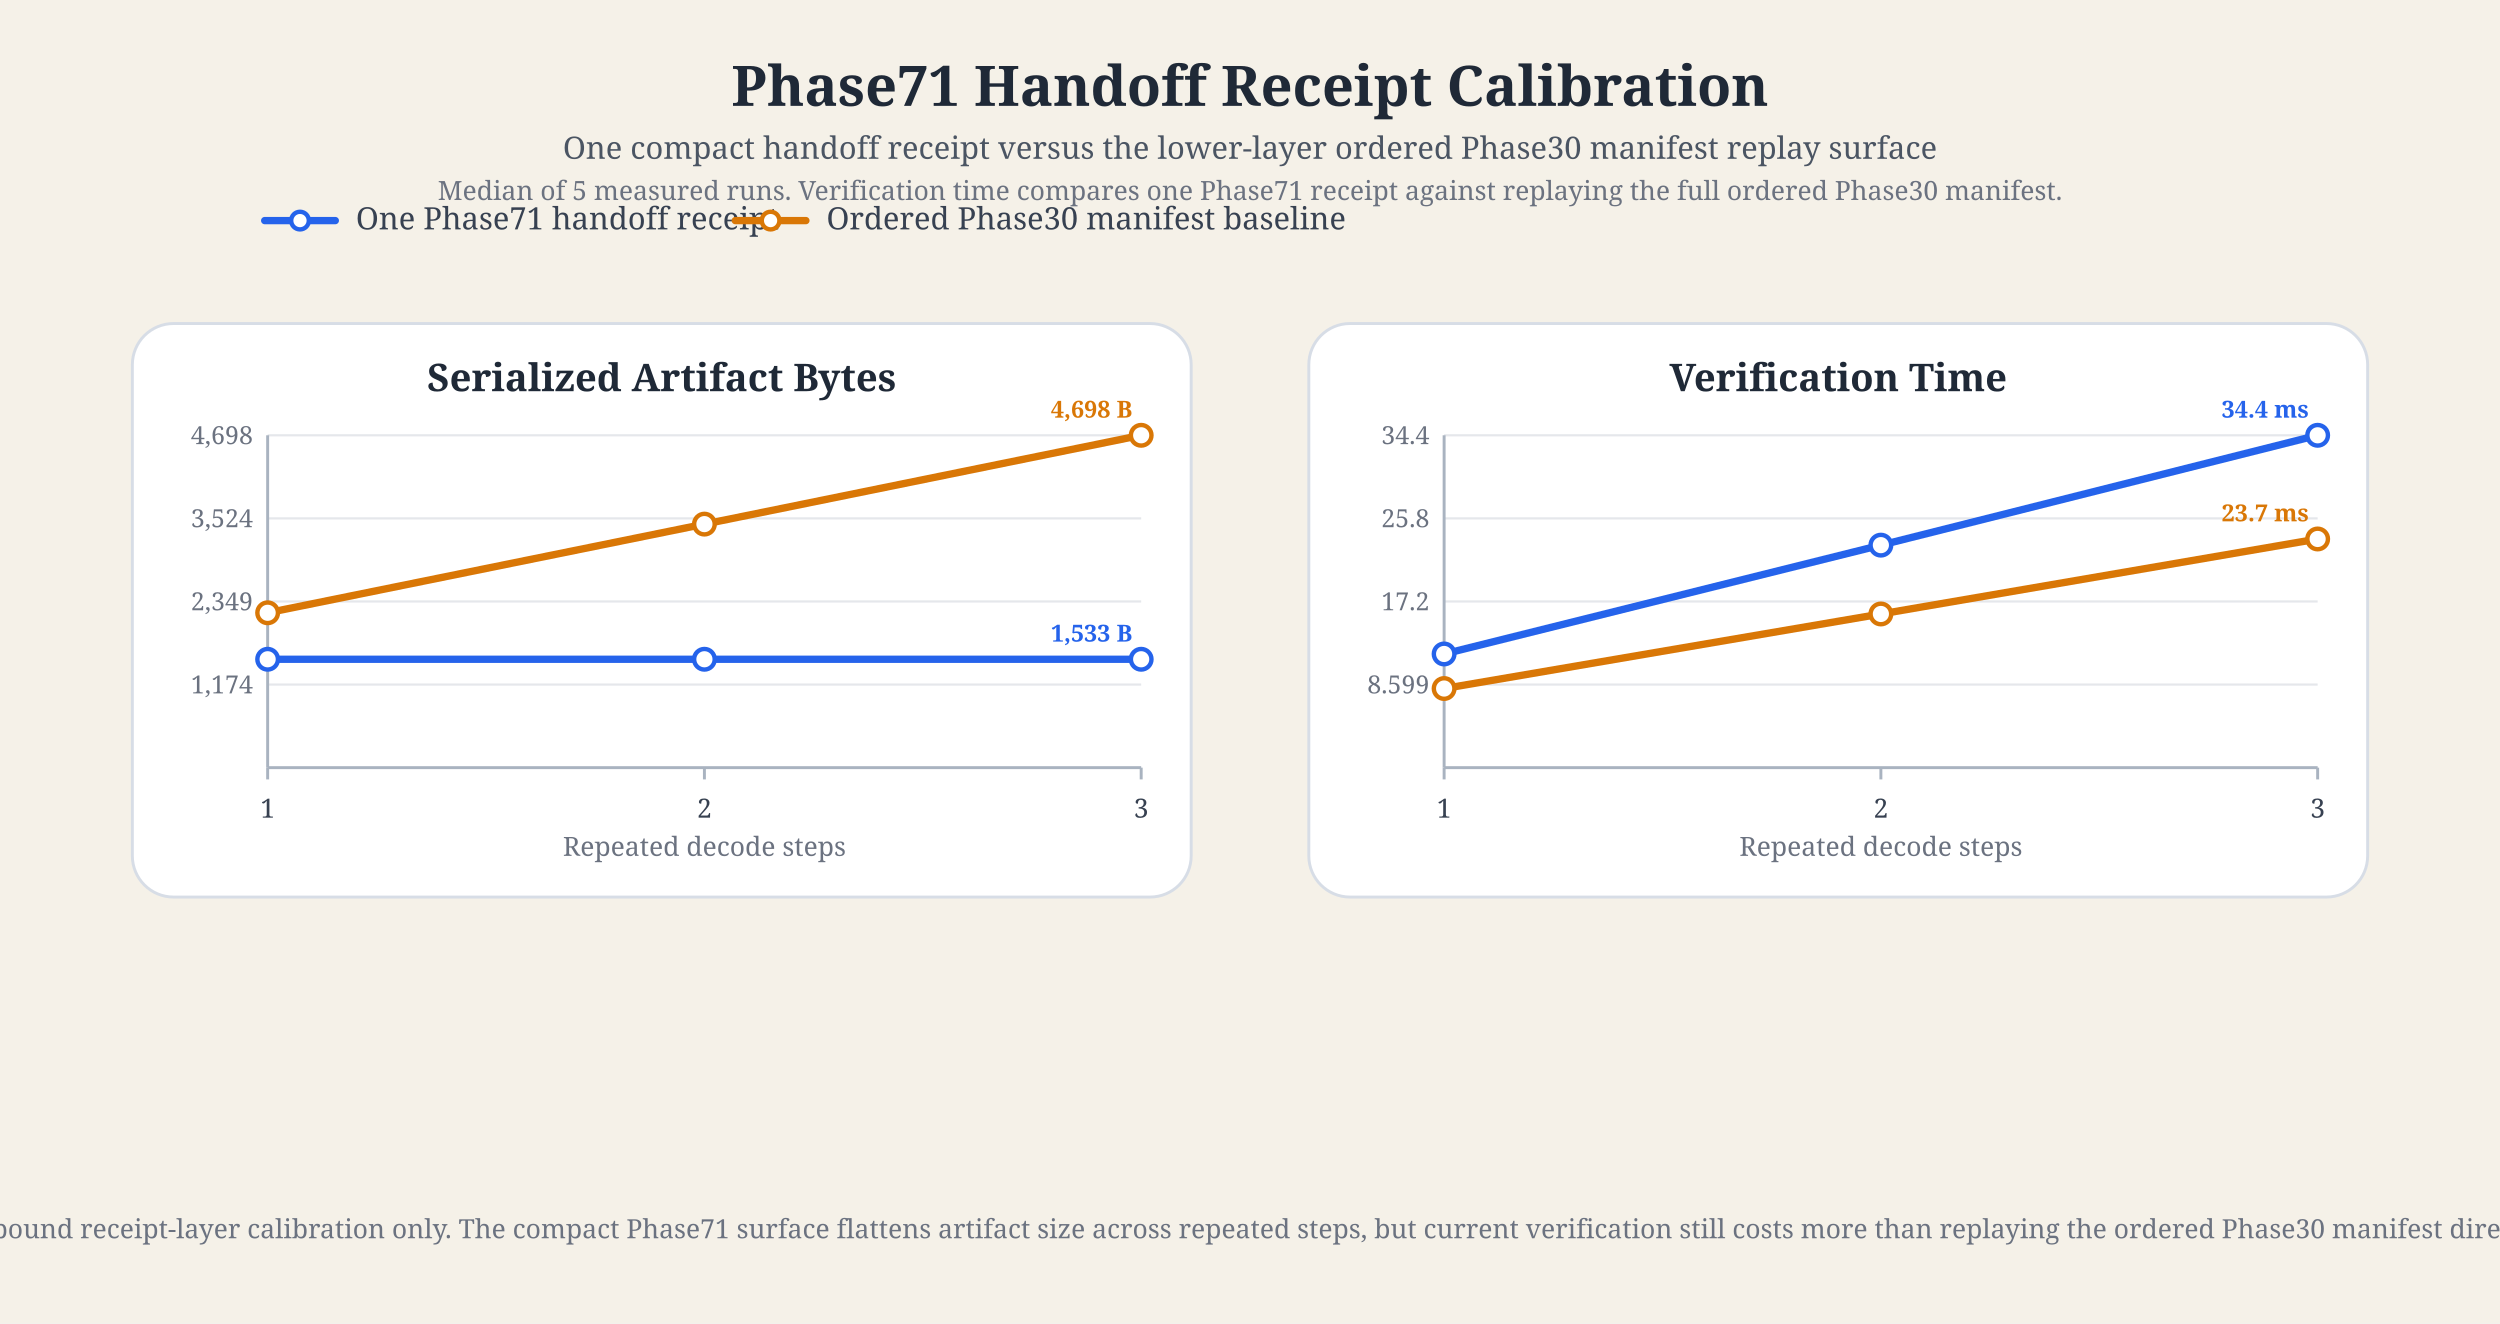
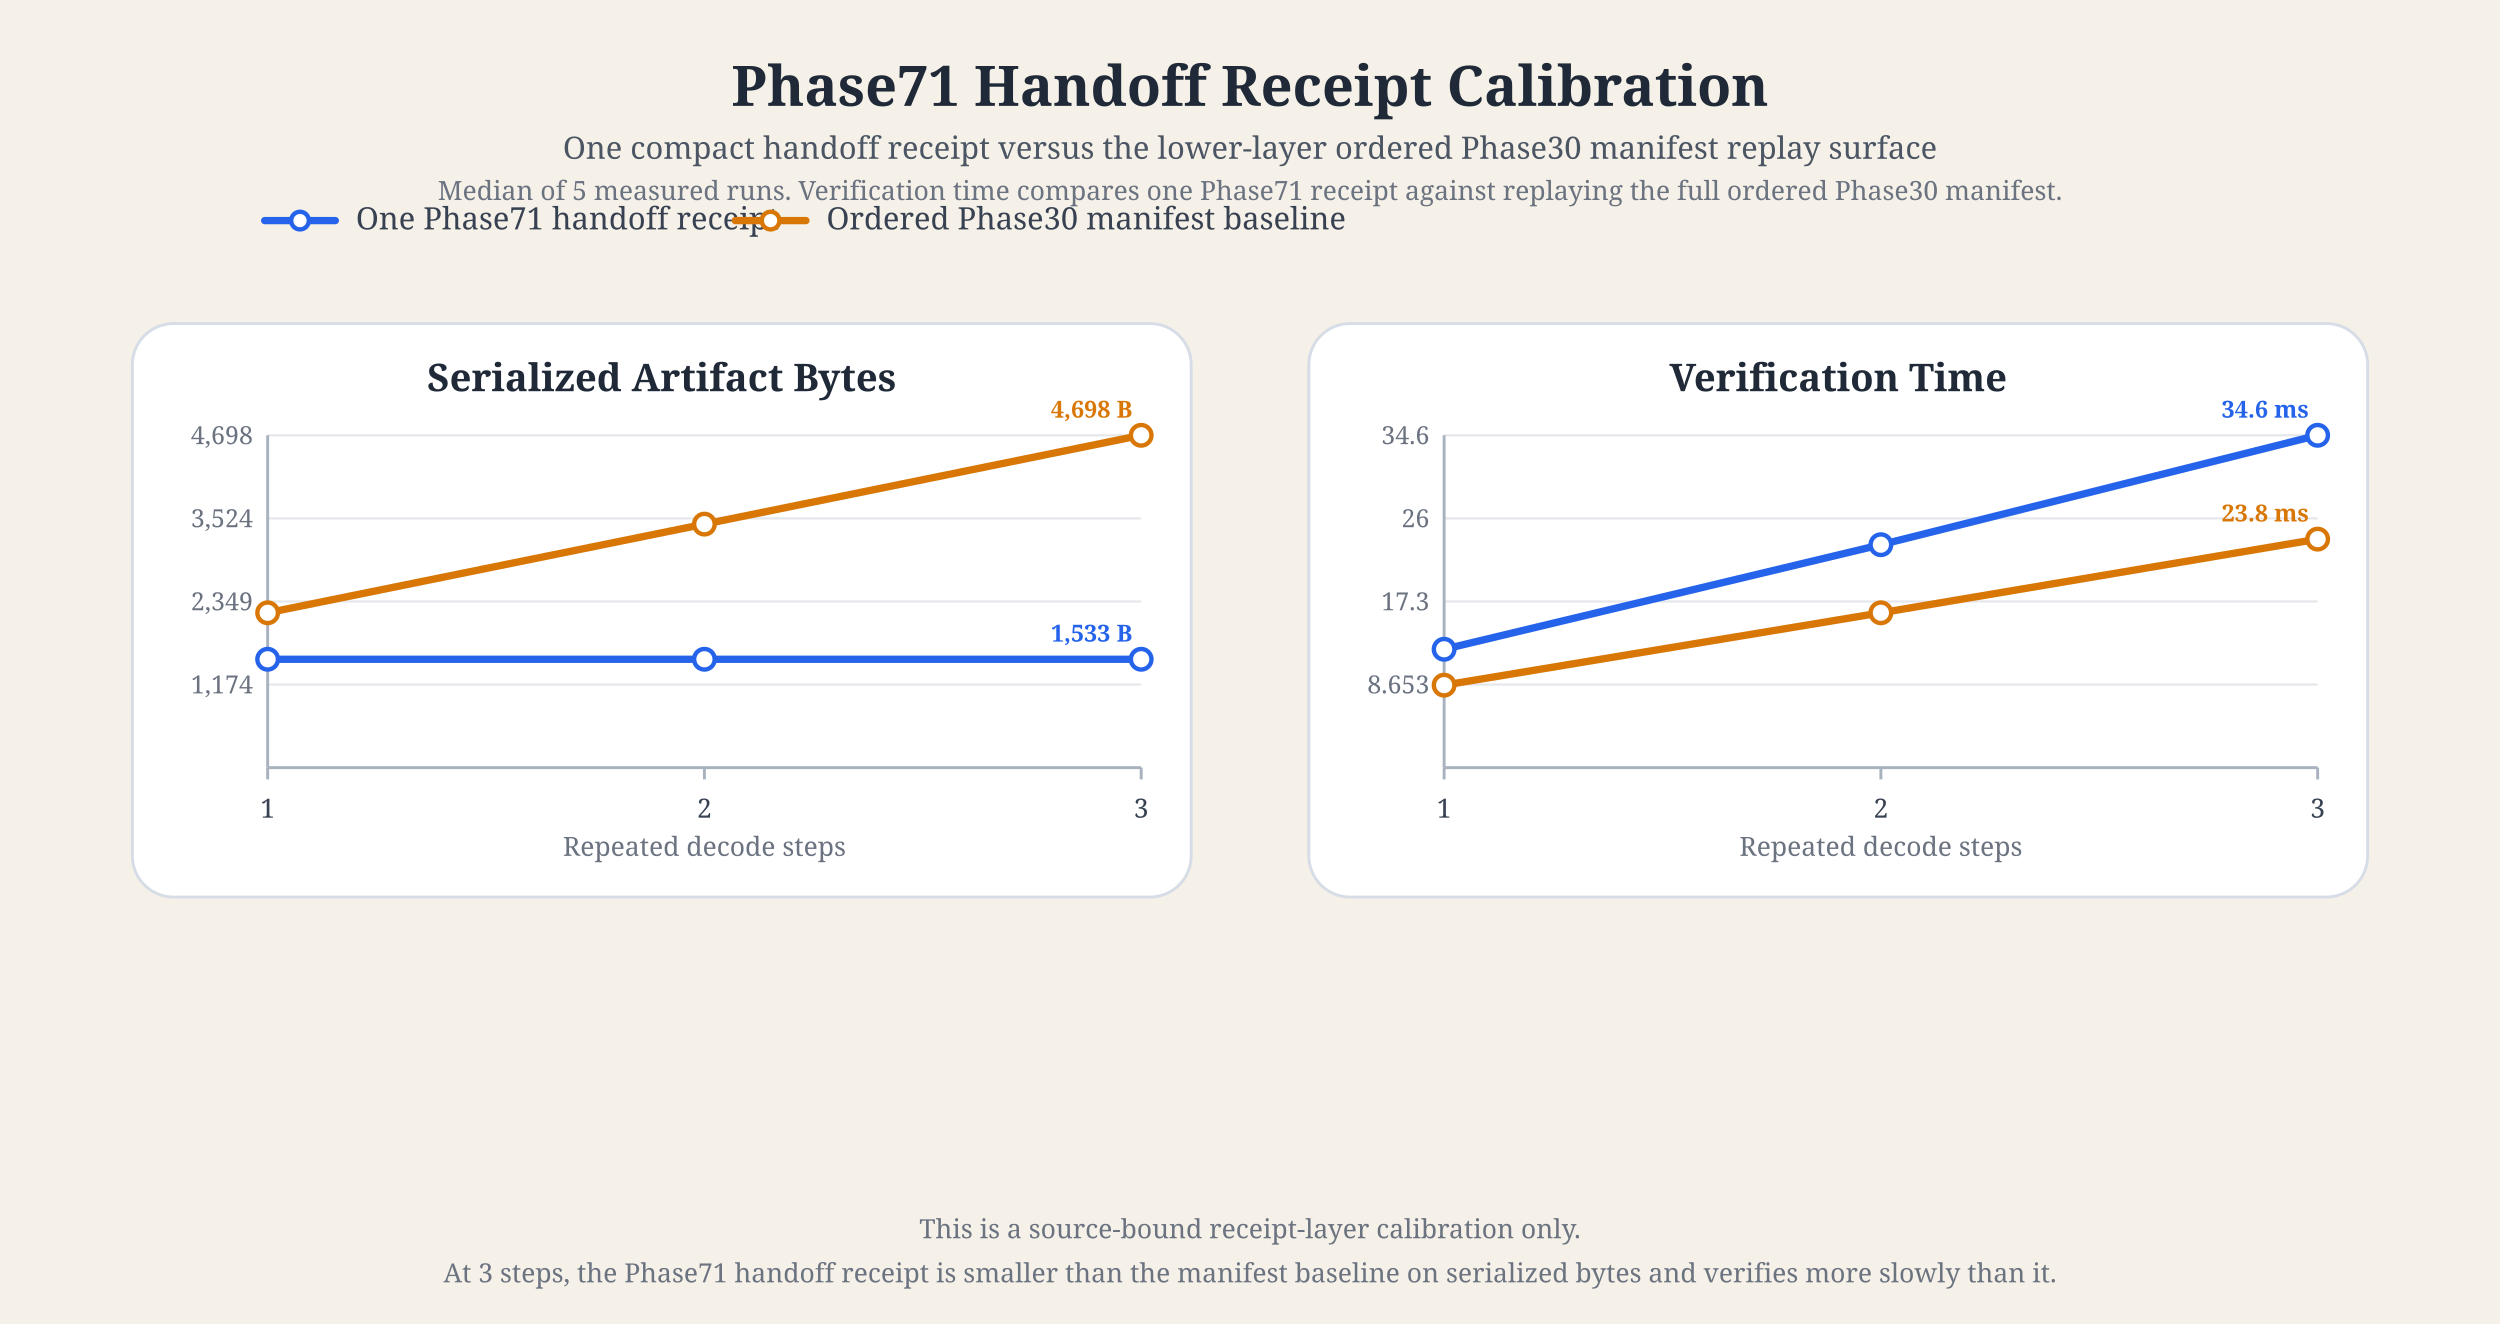
<svg xmlns="http://www.w3.org/2000/svg" width="1700" height="900" viewBox="0 0 1700 900">
  <rect width="100%" height="100%" fill="#F5F1E8" />
  <text x="850.0" y="72.0" text-anchor="middle" font-family="STIX Two Text, Georgia, serif" font-size="38" font-weight="700" fill="#1F2937">Phase71 Handoff Receipt Calibration</text>
  <text x="850.0" y="108.0" text-anchor="middle" font-family="STIX Two Text, Georgia, serif" font-size="21" font-weight="400" fill="#4B5563">One compact handoff receipt versus the lower-layer ordered Phase30 manifest replay surface</text>
  <text x="850.0" y="136.0" text-anchor="middle" font-family="STIX Two Text, Georgia, serif" font-size="18" font-weight="400" fill="#6B7280">Median of 5 measured runs. Verification time compares one Phase71 receipt against replaying the full ordered Phase30 manifest.</text>
  <line x1="180" y1="150" x2="228" y2="150" stroke="#2563EB" stroke-width="5" stroke-linecap="round" />
  <circle cx="204" cy="150" r="6" fill="white" stroke="#2563EB" stroke-width="3" />
  <text x="242.0" y="156.0" text-anchor="start" font-family="STIX Two Text, Georgia, serif" font-size="21" font-weight="400" fill="#374151">One Phase71 handoff receipt</text>
  <line x1="500" y1="150" x2="548" y2="150" stroke="#D97706" stroke-width="5" stroke-linecap="round" />
  <circle cx="524" cy="150" r="6" fill="white" stroke="#D97706" stroke-width="3" />
  <text x="562.0" y="156.0" text-anchor="start" font-family="STIX Two Text, Georgia, serif" font-size="21" font-weight="400" fill="#374151">Ordered Phase30 manifest baseline</text>
  <rect x="90" y="220" width="720" height="390" rx="28" fill="white" stroke="#D7DDE6" stroke-width="2" />
  <text x="450.0" y="266.0" text-anchor="middle" font-family="STIX Two Text, Georgia, serif" font-size="26" font-weight="600" fill="#1F2937">Serialized Artifact Bytes</text>
  <line x1="182.0" y1="465.5" x2="776.0" y2="465.5" stroke="#E5E7EB" stroke-width="1.5" />
  <text x="172.0" y="471.5" text-anchor="end" font-family="STIX Two Text, Georgia, serif" font-size="17" font-weight="400" fill="#6B7280">1,174</text>
  <line x1="182.0" y1="409.0" x2="776.0" y2="409.0" stroke="#E5E7EB" stroke-width="1.5" />
  <text x="172.0" y="415.0" text-anchor="end" font-family="STIX Two Text, Georgia, serif" font-size="17" font-weight="400" fill="#6B7280">2,349</text>
  <line x1="182.0" y1="352.5" x2="776.0" y2="352.5" stroke="#E5E7EB" stroke-width="1.5" />
  <text x="172.0" y="358.5" text-anchor="end" font-family="STIX Two Text, Georgia, serif" font-size="17" font-weight="400" fill="#6B7280">3,524</text>
  <line x1="182.0" y1="296.0" x2="776.0" y2="296.0" stroke="#E5E7EB" stroke-width="1.5" />
  <text x="172.0" y="302.0" text-anchor="end" font-family="STIX Two Text, Georgia, serif" font-size="17" font-weight="400" fill="#6B7280">4,698</text>
  <line x1="182.0" y1="522.0" x2="776.0" y2="522.0" stroke="#A9B3C0" stroke-width="2" />
  <line x1="182.0" y1="296.0" x2="182.0" y2="522.0" stroke="#A9B3C0" stroke-width="2" />
  <line x1="182.0" y1="522.0" x2="182.0" y2="530.0" stroke="#A9B3C0" stroke-width="2" />
  <text x="182.0" y="556.0" text-anchor="middle" font-family="STIX Two Text, Georgia, serif" font-size="18" font-weight="400" fill="#374151">1</text>
  <line x1="479.0" y1="522.0" x2="479.0" y2="530.0" stroke="#A9B3C0" stroke-width="2" />
  <text x="479.0" y="556.0" text-anchor="middle" font-family="STIX Two Text, Georgia, serif" font-size="18" font-weight="400" fill="#374151">2</text>
  <line x1="776.0" y1="522.0" x2="776.0" y2="530.0" stroke="#A9B3C0" stroke-width="2" />
  <text x="776.0" y="556.0" text-anchor="middle" font-family="STIX Two Text, Georgia, serif" font-size="18" font-weight="400" fill="#374151">3</text>
  <text x="479.0" y="582.0" text-anchor="middle" font-family="STIX Two Text, Georgia, serif" font-size="18" font-weight="400" fill="#6B7280">Repeated decode steps</text>
  <path d="M 182.0 448.3 L 479.0 448.3 L 776.0 448.3" fill="none" stroke="#2563EB" stroke-width="5" stroke-linecap="round" stroke-linejoin="round" />
  <circle cx="182.0" cy="448.3" r="7" fill="white" stroke="#2563EB" stroke-width="3" />
  <circle cx="479.0" cy="448.3" r="7" fill="white" stroke="#2563EB" stroke-width="3" />
  <circle cx="776.0" cy="448.3" r="7" fill="white" stroke="#2563EB" stroke-width="3" />
  <text x="770.0" y="436.3" text-anchor="end" font-family="STIX Two Text, Georgia, serif" font-size="16" font-weight="600" fill="#2563EB">1,533 B</text>
  <path d="M 182.0 416.7 L 479.0 356.4 L 776.0 296.0" fill="none" stroke="#D97706" stroke-width="5" stroke-linecap="round" stroke-linejoin="round" />
  <circle cx="182.0" cy="416.7" r="7" fill="white" stroke="#D97706" stroke-width="3" />
  <circle cx="479.0" cy="356.4" r="7" fill="white" stroke="#D97706" stroke-width="3" />
  <circle cx="776.0" cy="296.0" r="7" fill="white" stroke="#D97706" stroke-width="3" />
  <text x="770.0" y="284.0" text-anchor="end" font-family="STIX Two Text, Georgia, serif" font-size="16" font-weight="600" fill="#D97706">4,698 B</text>
  <rect x="890" y="220" width="720" height="390" rx="28" fill="white" stroke="#D7DDE6" stroke-width="2" />
  <text x="1250.0" y="266.0" text-anchor="middle" font-family="STIX Two Text, Georgia, serif" font-size="26" font-weight="600" fill="#1F2937">Verification Time</text>
  <line x1="982.0" y1="465.5" x2="1576.0" y2="465.5" stroke="#E5E7EB" stroke-width="1.5" />
-   <text x="972.0" y="471.5" text-anchor="end" font-family="STIX Two Text, Georgia, serif" font-size="17" font-weight="400" fill="#6B7280">8.599</text>
+   <text x="972.0" y="471.5" text-anchor="end" font-family="STIX Two Text, Georgia, serif" font-size="17" font-weight="400" fill="#6B7280">8.653</text>
  <line x1="982.0" y1="409.0" x2="1576.0" y2="409.0" stroke="#E5E7EB" stroke-width="1.5" />
-   <text x="972.0" y="415.0" text-anchor="end" font-family="STIX Two Text, Georgia, serif" font-size="17" font-weight="400" fill="#6B7280">17.2</text>
+   <text x="972.0" y="415.0" text-anchor="end" font-family="STIX Two Text, Georgia, serif" font-size="17" font-weight="400" fill="#6B7280">17.3</text>
  <line x1="982.0" y1="352.5" x2="1576.0" y2="352.5" stroke="#E5E7EB" stroke-width="1.5" />
-   <text x="972.0" y="358.5" text-anchor="end" font-family="STIX Two Text, Georgia, serif" font-size="17" font-weight="400" fill="#6B7280">25.8</text>
+   <text x="972.0" y="358.5" text-anchor="end" font-family="STIX Two Text, Georgia, serif" font-size="17" font-weight="400" fill="#6B7280">26</text>
  <line x1="982.0" y1="296.0" x2="1576.0" y2="296.0" stroke="#E5E7EB" stroke-width="1.5" />
-   <text x="972.0" y="302.0" text-anchor="end" font-family="STIX Two Text, Georgia, serif" font-size="17" font-weight="400" fill="#6B7280">34.4</text>
+   <text x="972.0" y="302.0" text-anchor="end" font-family="STIX Two Text, Georgia, serif" font-size="17" font-weight="400" fill="#6B7280">34.6</text>
  <line x1="982.0" y1="522.0" x2="1576.0" y2="522.0" stroke="#A9B3C0" stroke-width="2" />
  <line x1="982.0" y1="296.0" x2="982.0" y2="522.0" stroke="#A9B3C0" stroke-width="2" />
  <line x1="982.0" y1="522.0" x2="982.0" y2="530.0" stroke="#A9B3C0" stroke-width="2" />
  <text x="982.0" y="556.0" text-anchor="middle" font-family="STIX Two Text, Georgia, serif" font-size="18" font-weight="400" fill="#374151">1</text>
  <line x1="1279.0" y1="522.0" x2="1279.0" y2="530.0" stroke="#A9B3C0" stroke-width="2" />
  <text x="1279.0" y="556.0" text-anchor="middle" font-family="STIX Two Text, Georgia, serif" font-size="18" font-weight="400" fill="#374151">2</text>
  <line x1="1576.0" y1="522.0" x2="1576.0" y2="530.0" stroke="#A9B3C0" stroke-width="2" />
  <text x="1576.0" y="556.0" text-anchor="middle" font-family="STIX Two Text, Georgia, serif" font-size="18" font-weight="400" fill="#374151">3</text>
  <text x="1279.0" y="582.0" text-anchor="middle" font-family="STIX Two Text, Georgia, serif" font-size="18" font-weight="400" fill="#6B7280">Repeated decode steps</text>
-   <path d="M 982.0 444.7 L 1279.0 370.7 L 1576.0 296.0" fill="none" stroke="#2563EB" stroke-width="5" stroke-linecap="round" stroke-linejoin="round" />
-   <circle cx="982.0" cy="444.7" r="7" fill="white" stroke="#2563EB" stroke-width="3" />
-   <circle cx="1279.0" cy="370.7" r="7" fill="white" stroke="#2563EB" stroke-width="3" />
+   <path d="M 982.0 441.5 L 1279.0 370.4 L 1576.0 296.0" fill="none" stroke="#2563EB" stroke-width="5" stroke-linecap="round" stroke-linejoin="round" />
+   <circle cx="982.0" cy="441.5" r="7" fill="white" stroke="#2563EB" stroke-width="3" />
+   <circle cx="1279.0" cy="370.4" r="7" fill="white" stroke="#2563EB" stroke-width="3" />
  <circle cx="1576.0" cy="296.0" r="7" fill="white" stroke="#2563EB" stroke-width="3" />
-   <text x="1570.0" y="284.0" text-anchor="end" font-family="STIX Two Text, Georgia, serif" font-size="16" font-weight="600" fill="#2563EB">34.4 ms</text>
-   <path d="M 982.0 468.2 L 1279.0 417.5 L 1576.0 366.5" fill="none" stroke="#D97706" stroke-width="5" stroke-linecap="round" stroke-linejoin="round" />
-   <circle cx="982.0" cy="468.2" r="7" fill="white" stroke="#D97706" stroke-width="3" />
-   <circle cx="1279.0" cy="417.5" r="7" fill="white" stroke="#D97706" stroke-width="3" />
-   <circle cx="1576.0" cy="366.5" r="7" fill="white" stroke="#D97706" stroke-width="3" />
-   <text x="1570.0" y="354.5" text-anchor="end" font-family="STIX Two Text, Georgia, serif" font-size="16" font-weight="600" fill="#D97706">23.7 ms</text>
-   <text x="850.0" y="842.0" text-anchor="middle" font-family="STIX Two Text, Georgia, serif" font-size="18" font-weight="400" fill="#6B7280">This is a source-bound receipt-layer calibration only. The compact Phase71 surface flattens artifact size across repeated steps, but current verification still costs more than replaying the ordered Phase30 manifest directly on this path.</text>
+   <text x="1570.0" y="284.0" text-anchor="end" font-family="STIX Two Text, Georgia, serif" font-size="16" font-weight="600" fill="#2563EB">34.6 ms</text>
+   <path d="M 982.0 465.9 L 1279.0 416.7 L 1576.0 366.6" fill="none" stroke="#D97706" stroke-width="5" stroke-linecap="round" stroke-linejoin="round" />
+   <circle cx="982.0" cy="465.9" r="7" fill="white" stroke="#D97706" stroke-width="3" />
+   <circle cx="1279.0" cy="416.7" r="7" fill="white" stroke="#D97706" stroke-width="3" />
+   <circle cx="1576.0" cy="366.6" r="7" fill="white" stroke="#D97706" stroke-width="3" />
+   <text x="1570.0" y="354.6" text-anchor="end" font-family="STIX Two Text, Georgia, serif" font-size="16" font-weight="600" fill="#D97706">23.8 ms</text>
+   <text x="850.0" y="842.0" text-anchor="middle" font-family="STIX Two Text, Georgia, serif" font-size="18" font-weight="400" fill="#6B7280">This is a source-bound receipt-layer calibration only.</text>
+   <text x="850.0" y="872.0" text-anchor="middle" font-family="STIX Two Text, Georgia, serif" font-size="18" font-weight="400" fill="#6B7280">At 3 steps, the Phase71 handoff receipt is smaller than the manifest baseline on serialized bytes and verifies more slowly than it.</text>
</svg>
